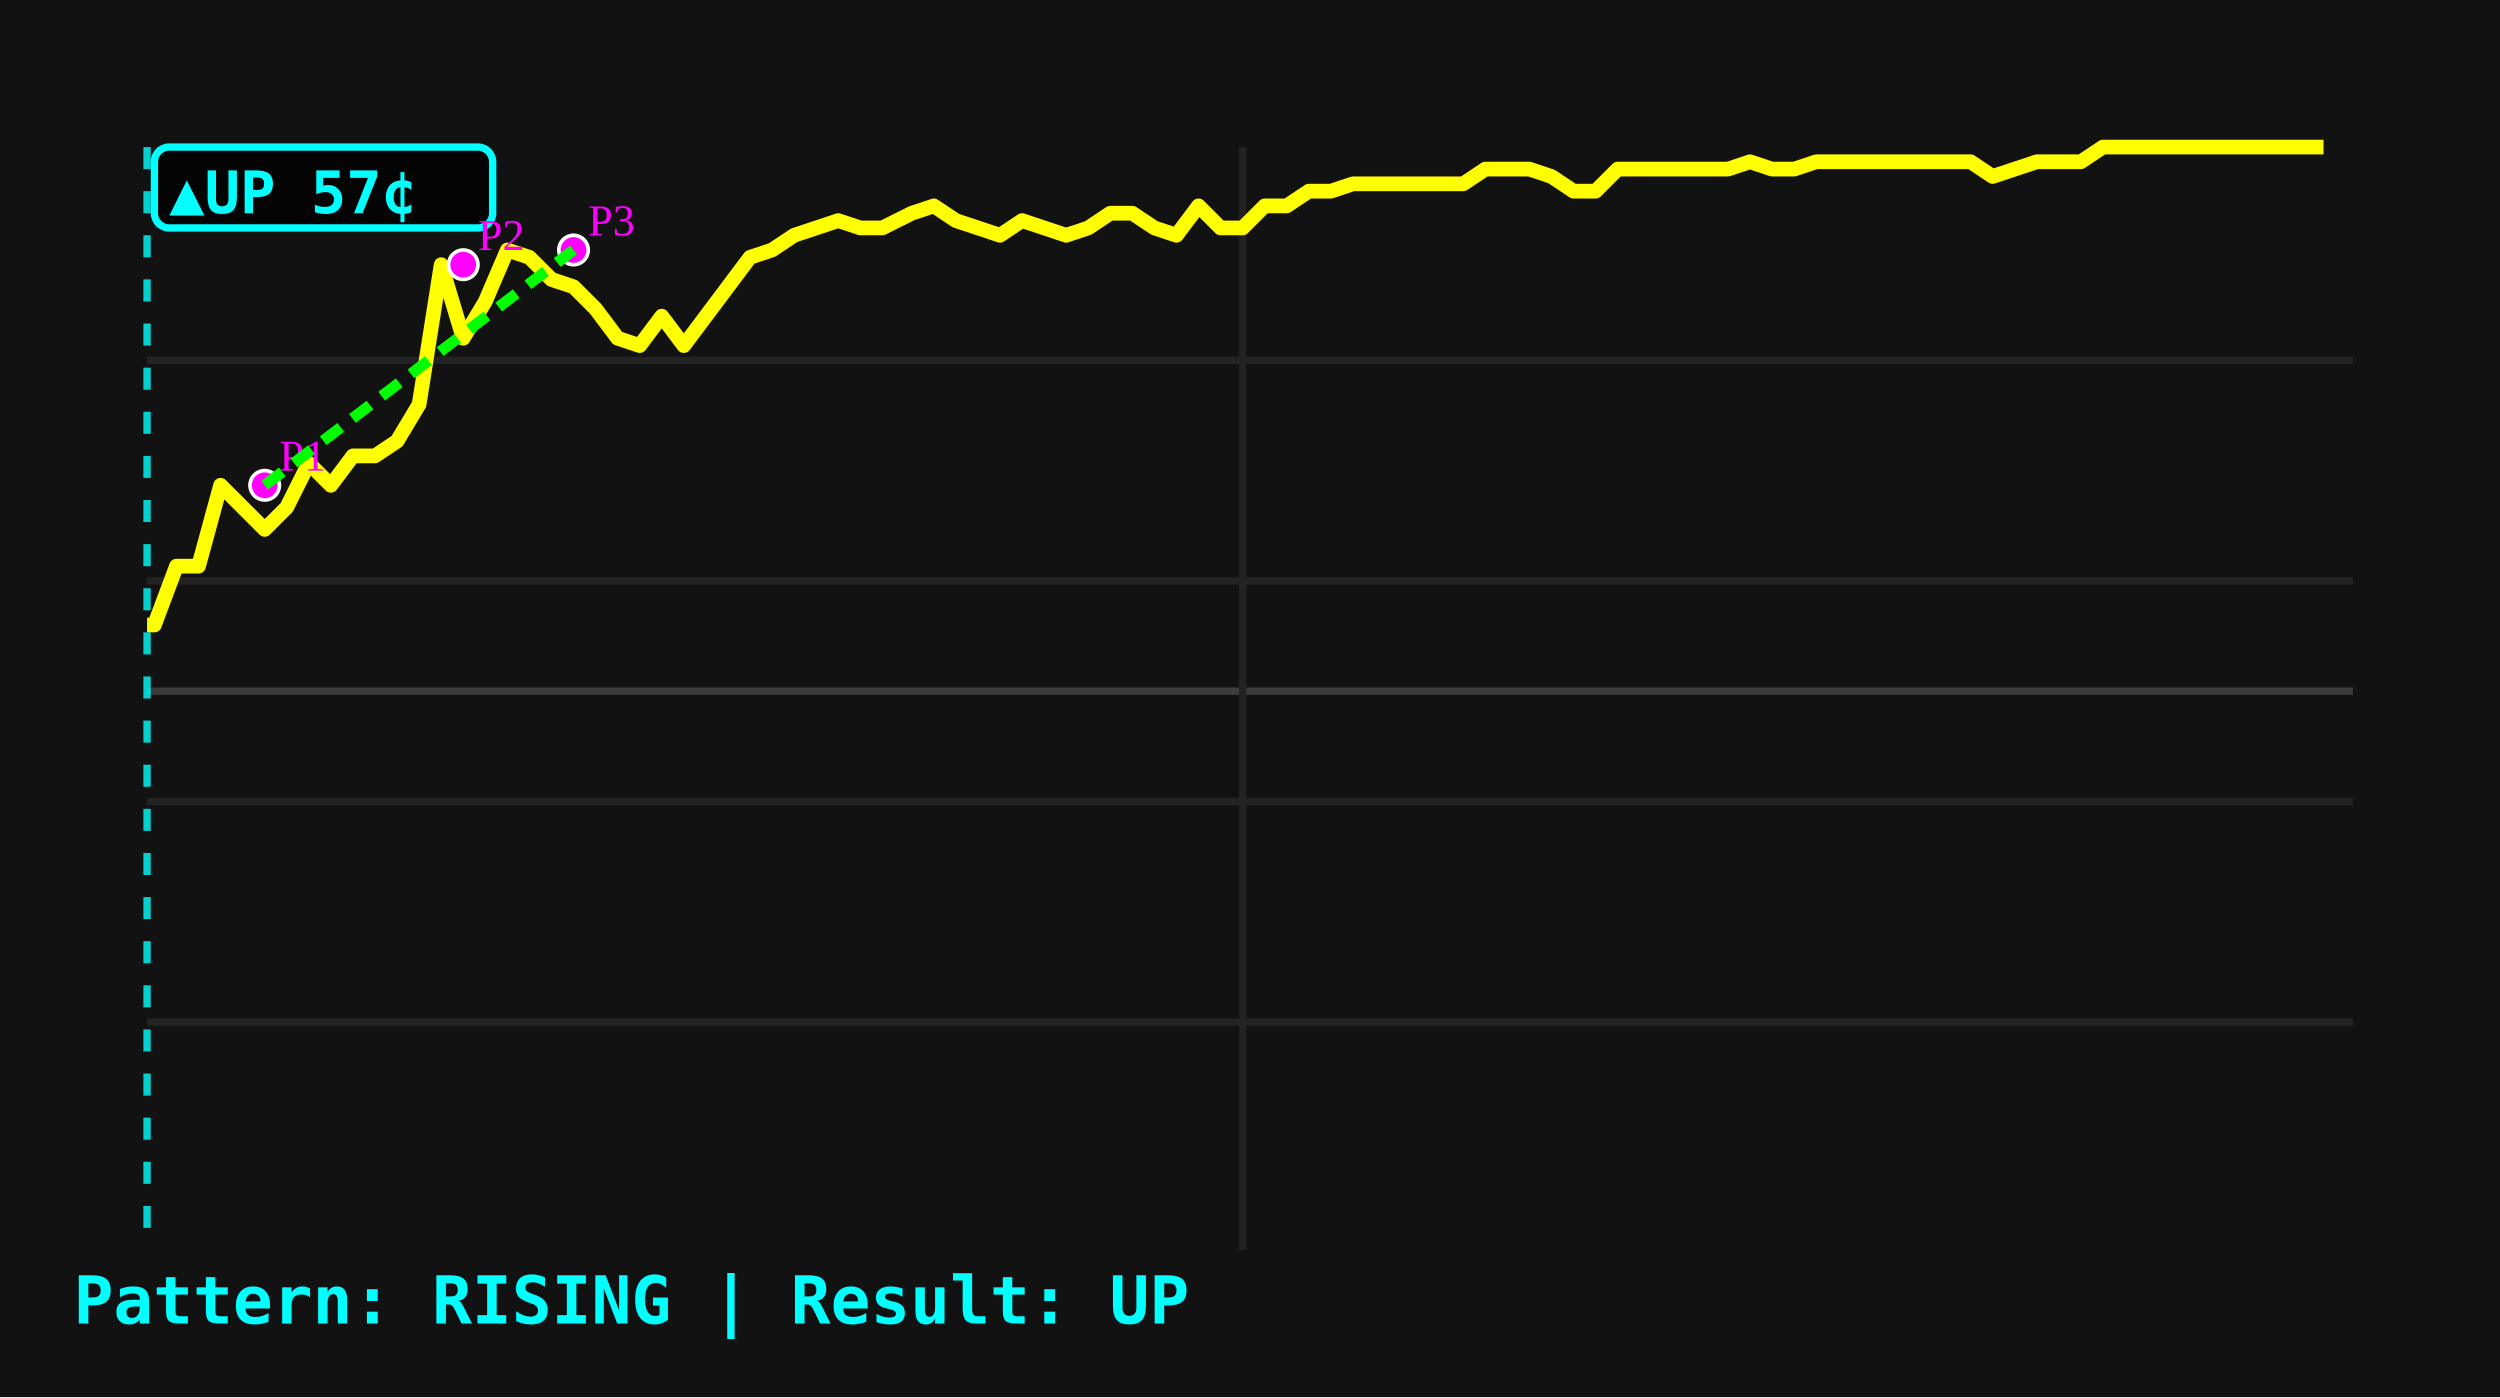
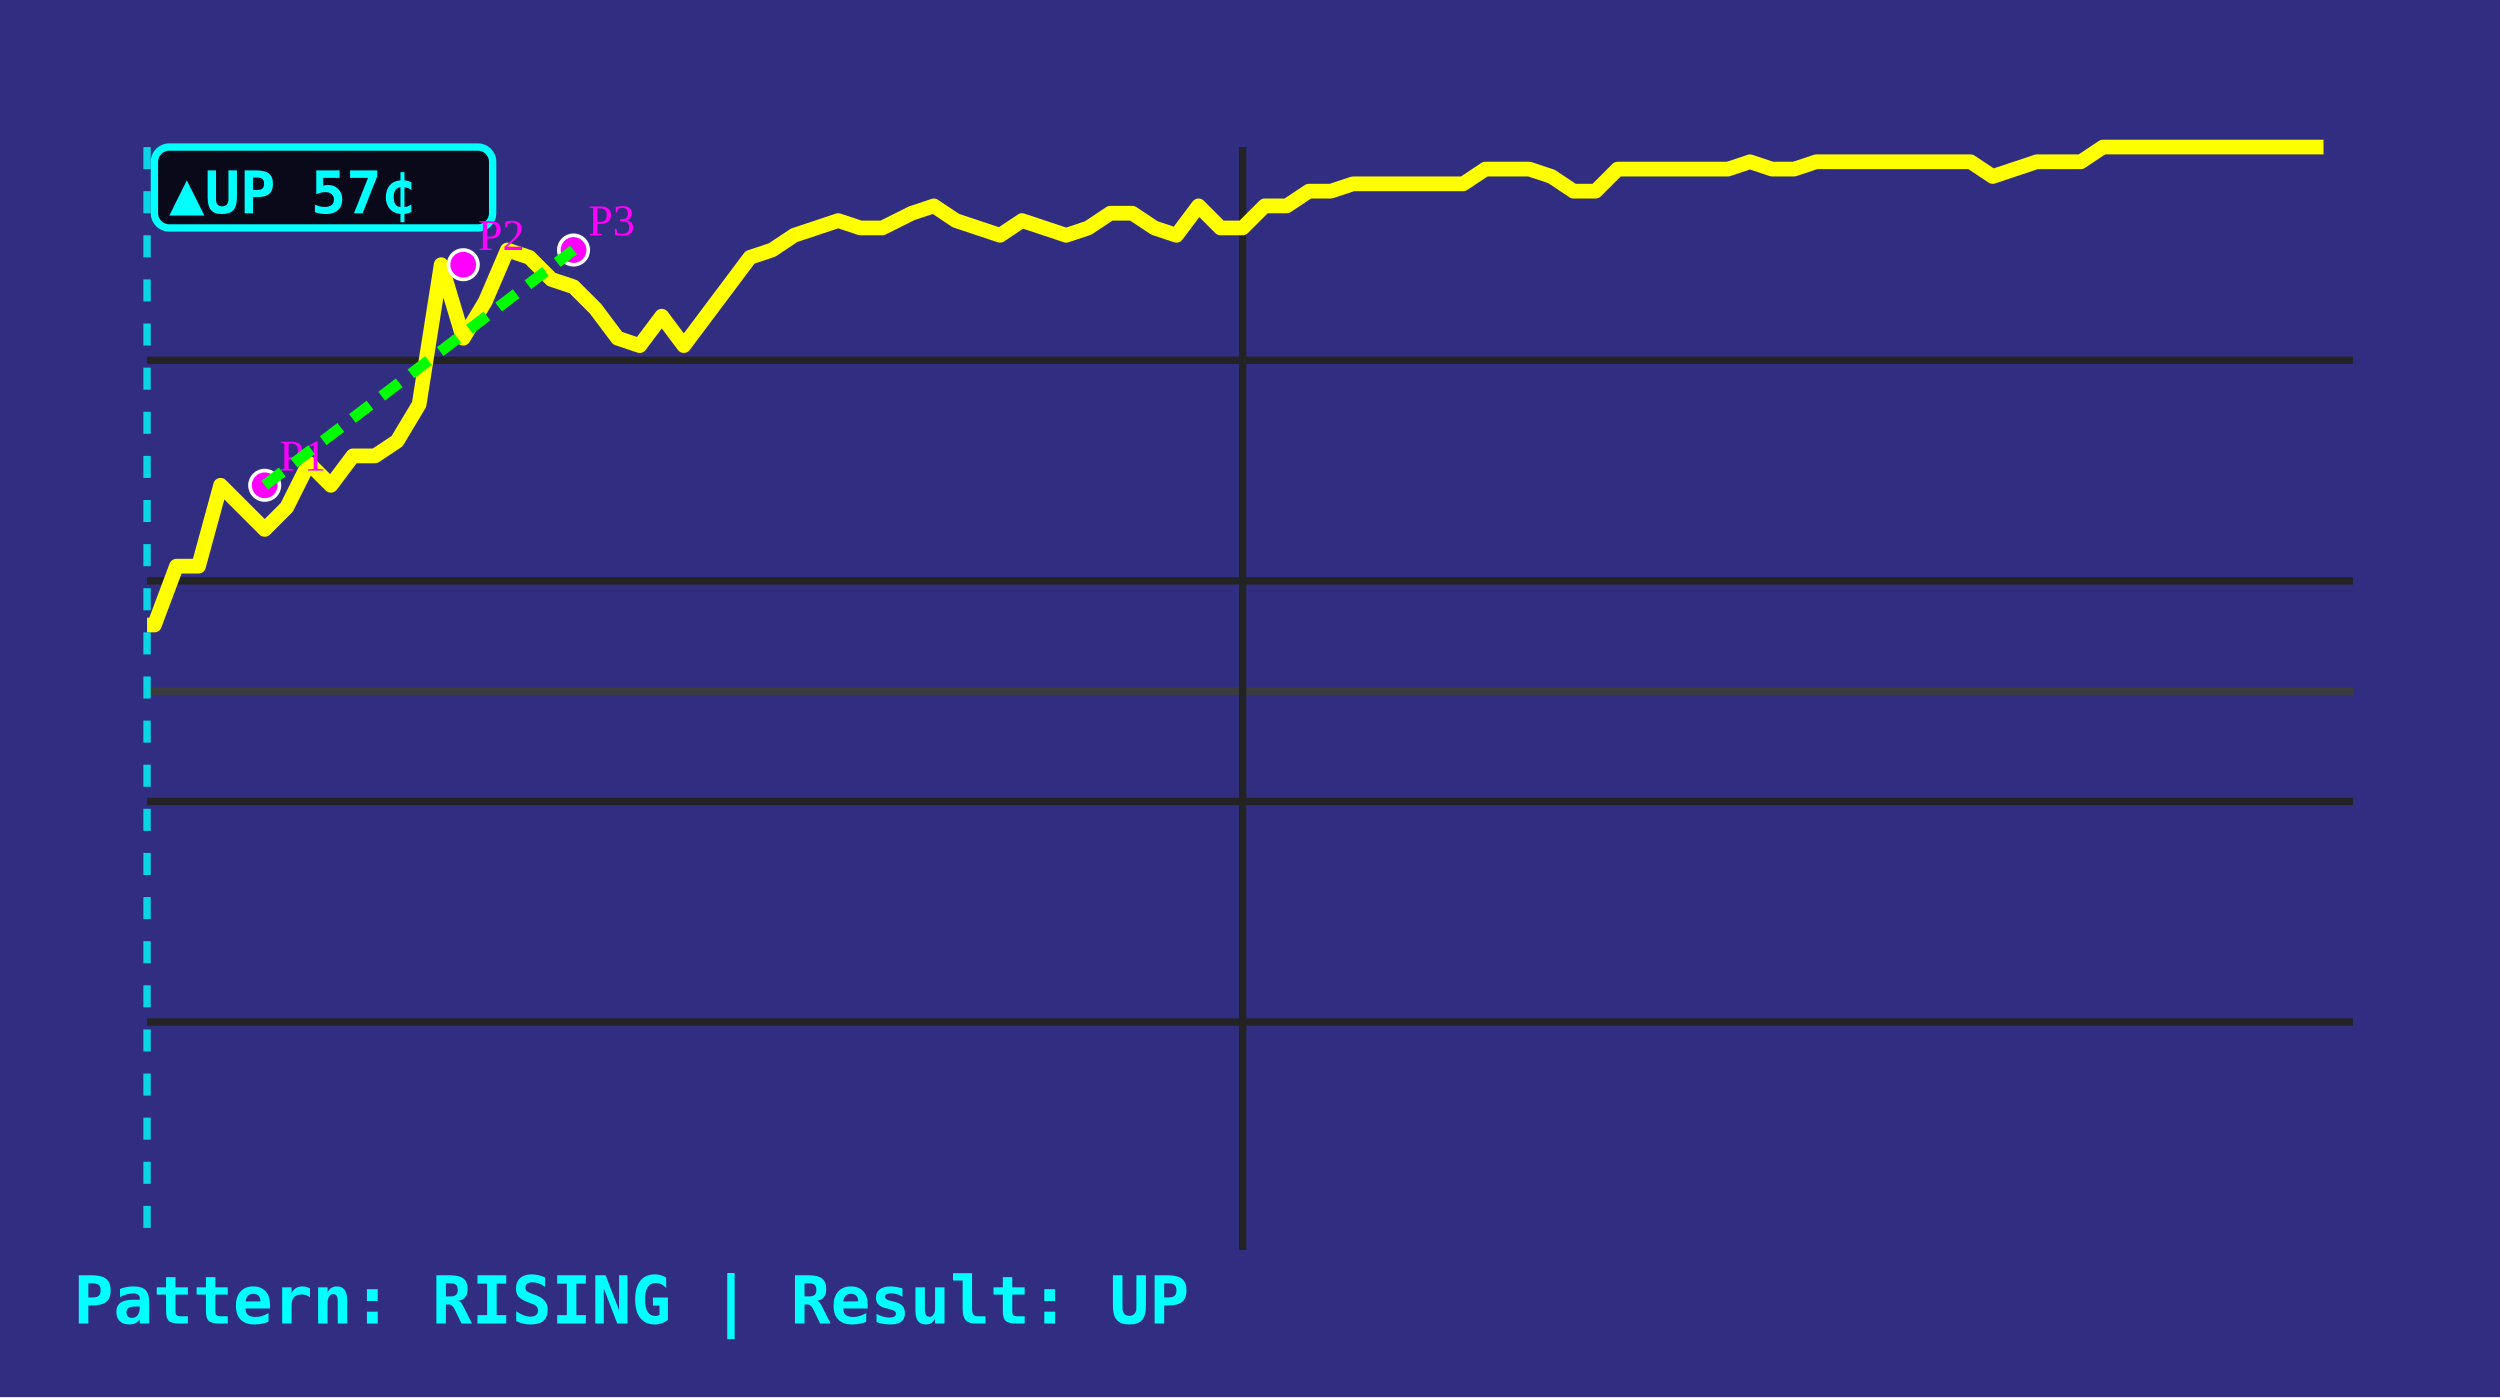
<svg xmlns="http://www.w3.org/2000/svg" width="340" height="190" style="overflow:visible">
  <style>.trade-dot:hover .dot-tip { opacity: 1 !important; } .trade-dot { cursor: crosshair; }</style>
-   <rect width="340" height="190" fill="#121212" />
+   <rect width="340" height="190" fill="#312e81" />
  <line x1="20" y1="139" x2="320" y2="139" stroke="#232323" stroke-width="1" />
  <line x1="20" y1="109" x2="320" y2="109" stroke="#232323" stroke-width="1" />
  <line x1="20" y1="94" x2="320" y2="94" stroke="#3C3C3C" stroke-width="1" />
  <line x1="20" y1="79" x2="320" y2="79" stroke="#232323" stroke-width="1" />
  <line x1="20" y1="49" x2="320" y2="49" stroke="#232323" stroke-width="1" />
  <line x1="169" y1="20" x2="169" y2="170" stroke="#232323" stroke-width="1" />
  <polyline points="20,85 21,85 24,77 27,77 30,66 33,69 36,72 39,69 42,63 45,66 48,62 51,62 54,60 57,55 60,36 63,46 66,41 69,34 72,35 75,38 78,39 81,42 84,46 87,47 90,43 93,47 96,43 99,39 102,35 105,34 108,32 111,31 114,30 117,31 120,31 124,29 127,28 130,30 133,31 136,32 139,30 142,31 145,32 148,31 151,29 154,29 157,31 160,32 163,28 166,31 169,31 172,28 175,28 178,26 181,26 184,25 187,25 190,25 193,25 196,25 199,25 202,23 205,23 208,23 211,24 214,26 217,26 220,23 223,23 226,23 229,23 232,23 235,23 238,22 241,23 244,23 247,22 250,22 253,22 256,22 259,22 262,22 265,22 268,22 271,24 274,23 277,22 280,22 283,22 286,20 289,20 292,20 295,20 298,20 301,20 304,20 307,20 310,20 313,20 316,20" fill="none" stroke="#FFFF00" stroke-width="2" stroke-linejoin="round" />
  <line x1="20" y1="20" x2="20" y2="170" stroke="#00FFFF" stroke-width="1" stroke-dasharray="3,3" opacity="0.8">
  </line>
  <rect x="21" y="20" width="46" height="11" rx="2" fill="#000000" fill-opacity="0.8" stroke="#00FFFF" stroke-width="1" />
  <text x="23" y="29" font-size="8" fill="#00FFFF" font-family="monospace" font-weight="bold">▲UP 57¢</text>
  <circle cx="36.0" cy="66.0" r="2" fill="#ff00ff" stroke="white" stroke-width="0.5" />
  <text x="38.0" y="64.0" font-size="6" fill="#ff00ff">P1</text>
  <circle cx="63.0" cy="36.0" r="2" fill="#ff00ff" stroke="white" stroke-width="0.5" />
  <text x="65.0" y="34.0" font-size="6" fill="#ff00ff">P2</text>
  <circle cx="78.0" cy="34.0" r="2" fill="#ff00ff" stroke="white" stroke-width="0.5" />
  <text x="80.0" y="32.0" font-size="6" fill="#ff00ff">P3</text>
  <line x1="36.0" y1="66.0" x2="78.0" y2="34.0" stroke="#00ff00" stroke-width="1.5" stroke-dasharray="3,2" />
  <text x="10" y="180" font-family="monospace" font-size="9" fill="cyan" font-weight="bold">Pattern: RISING | Result: UP</text>
</svg>
